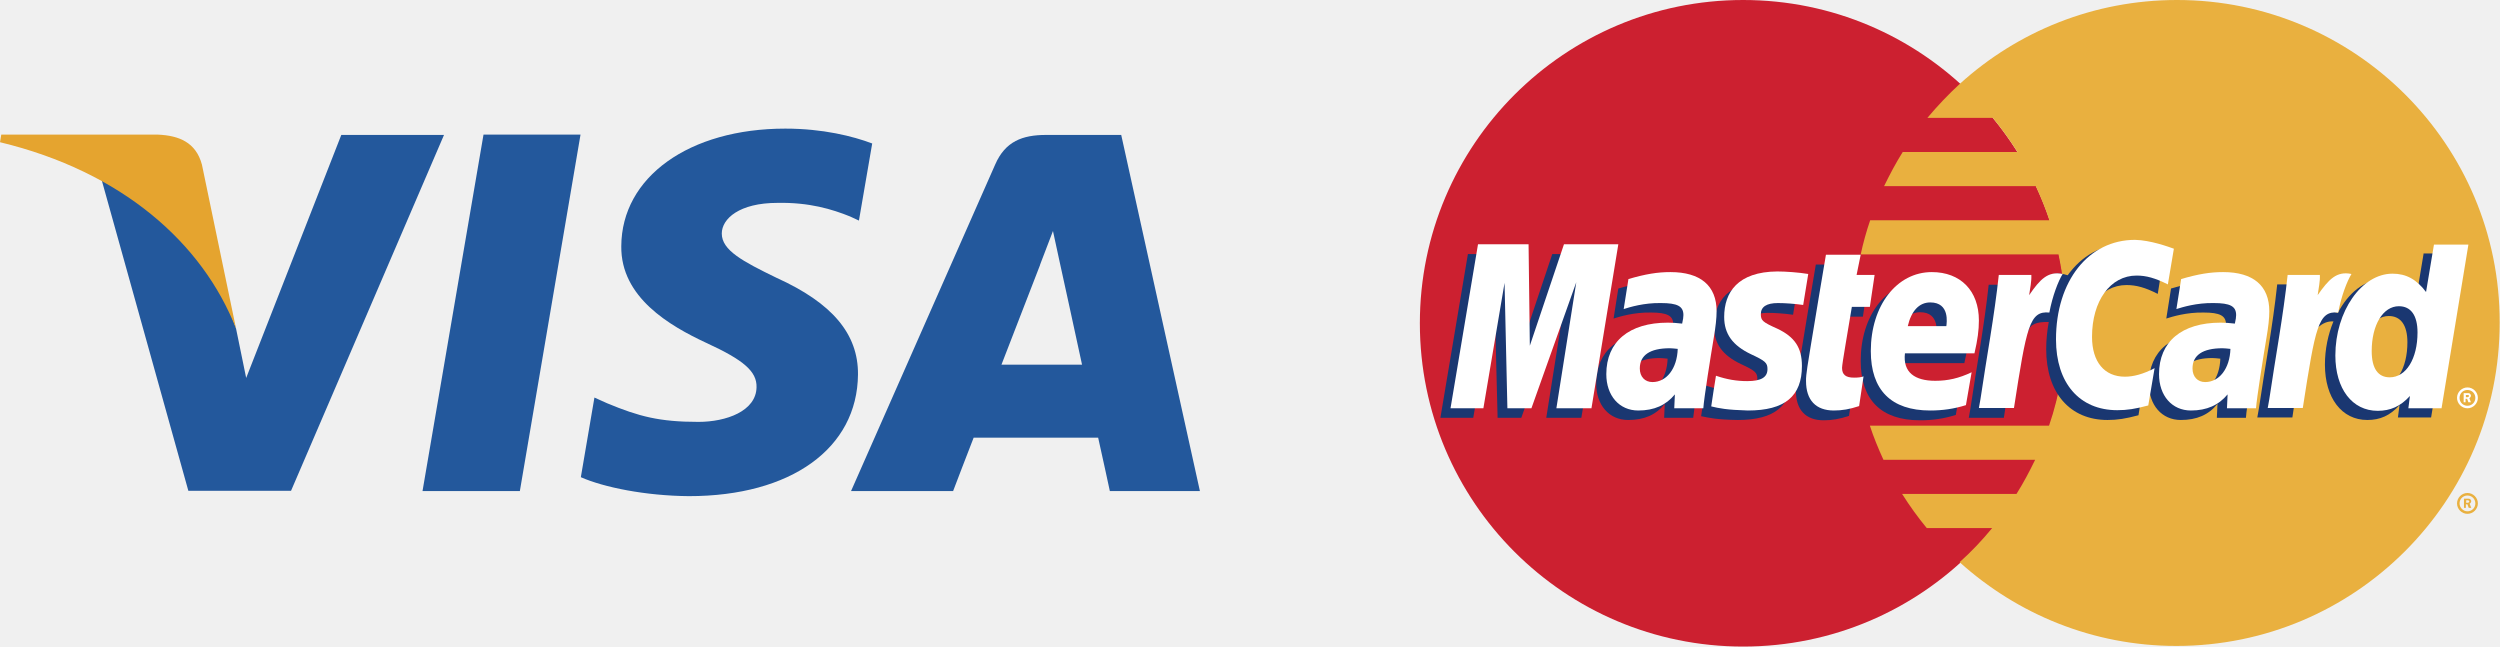
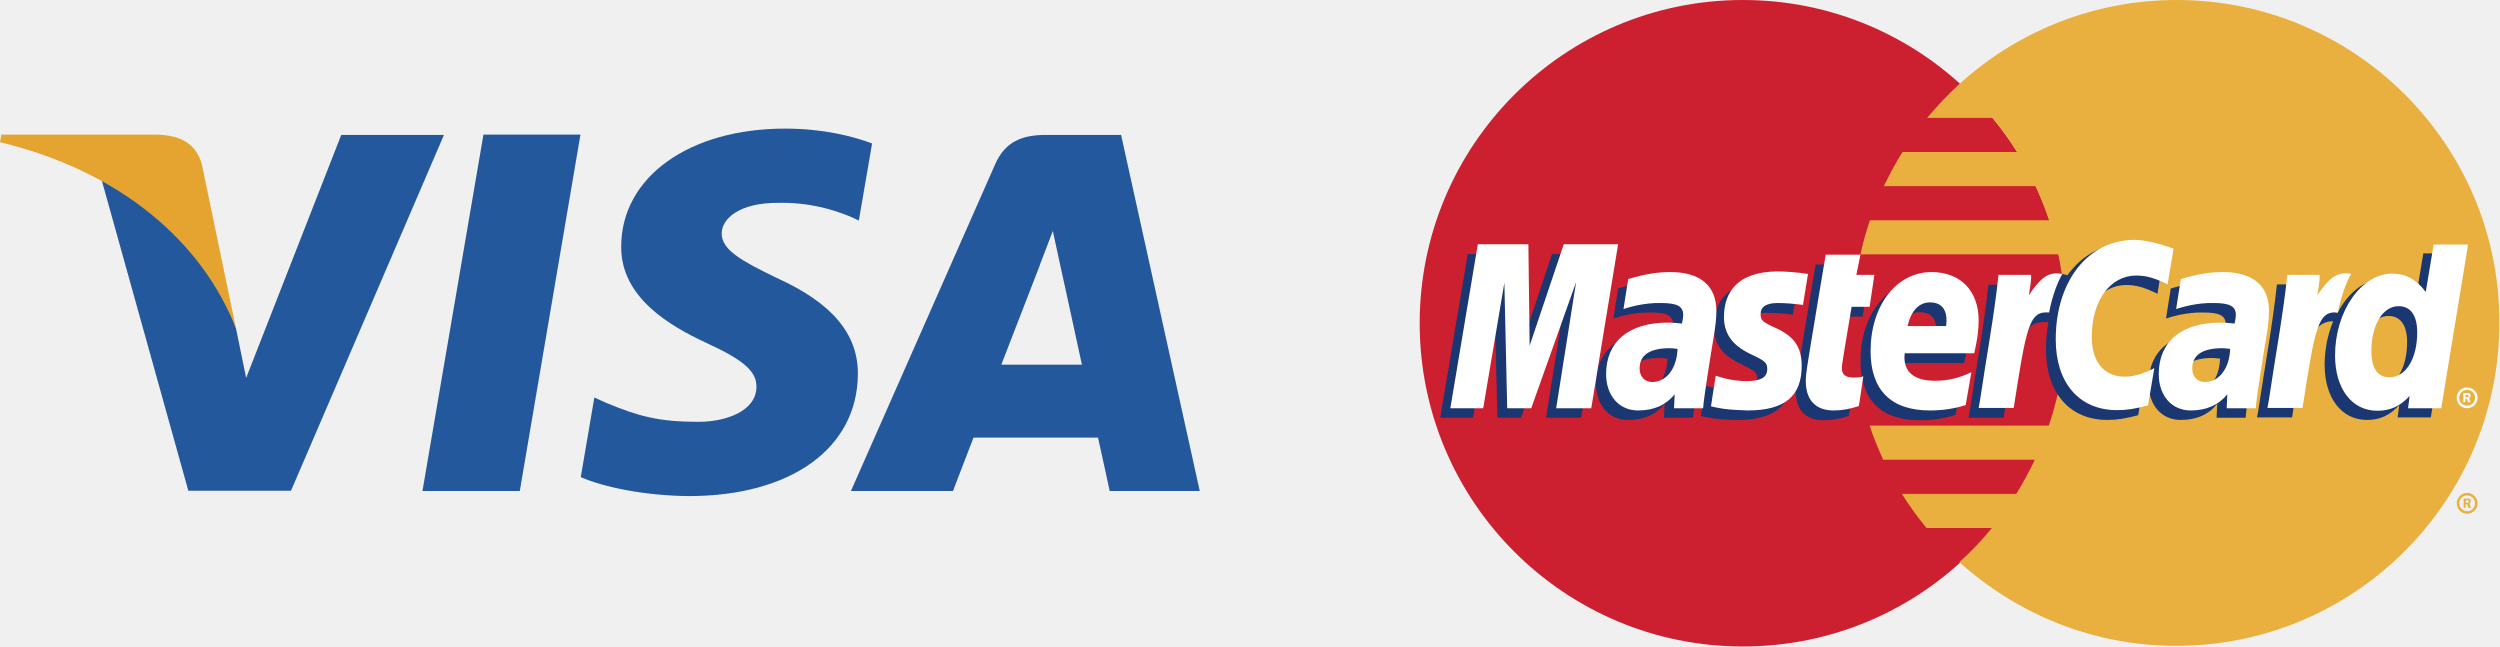
- <svg xmlns="http://www.w3.org/2000/svg" version="1.1" id="Layer_1" x="0px" y="0px" viewBox="0 0 791.1 204.5" style="enable-background:new 0 0 791.1 204.5;" xml:space="preserve">
+ <svg xmlns="http://www.w3.org/2000/svg" version="1.1" id="Layer_1" x="0px" y="0px" width="791.2" height="204.5" viewBox="0 0 791.2 204.5" style="enable-background:new 0 0 791.1 204.5;" xml:space="preserve">
  <style type="text/css">
	.st0{fill:#CC2030;}
	.st1{fill:#E9B03F;}
	.st2{fill:#1A3771;}
	.st3{fill:#FFFFFF;}
	.st4{fill:#23589C;}
	.st5{fill:#E5A42F;}
</style>
  <g>
    <g>
      <g>
        <g>
          <circle class="st0" cx="551.6" cy="102.3" r="102.3" />
          <g>
            <path class="st1" d="M688.9,0c-26.4,0-50.5,10-68.7,26.5c-3.7,3.4-7.1,7-10.3,10.8h20.7c2.8,3.4,5.4,7,7.8,10.8h-36.3       c-2.2,3.5-4.1,7.1-5.9,10.8h48c1.6,3.5,3.1,7.1,4.3,10.8h-56.7c-1.2,3.5-2.2,7.1-3,10.8h62.6c1.5,7,2.3,14.2,2.3,21.7       c0,11.4-1.8,22.3-5.3,32.5h-56.7c1.2,3.7,2.7,7.3,4.3,10.8h48c-1.8,3.7-3.7,7.3-5.9,10.8h-36.2c2.4,3.8,5,7.4,7.8,10.8h20.7       c-3.2,3.9-6.6,7.5-10.3,10.8c18.2,16.4,42.2,26.5,68.6,26.5c56.5,0,102.3-45.8,102.3-102.3C791.1,45.8,745.3,0,688.9,0z" />
          </g>
        </g>
        <path class="st1" d="M777.5,159.3c0-1.8,1.5-3.3,3.3-3.3c1.8,0,3.3,1.5,3.3,3.3c0,1.8-1.5,3.3-3.3,3.3     C779,162.6,777.5,161.1,777.5,159.3z M780.8,161.8c1.4,0,2.5-1.1,2.5-2.5c0-1.4-1.1-2.5-2.5-2.5c-1.4,0-2.5,1.1-2.5,2.5     C778.3,160.6,779.4,161.8,780.8,161.8z M780.4,160.7h-0.7v-2.9h1.2c0.3,0,0.5,0,0.7,0.1c0.2,0.2,0.4,0.4,0.4,0.7     c0,0.3-0.2,0.6-0.5,0.8l0.5,1.3h-0.8l-0.4-1.1h-0.5V160.7z M780.4,159.1h0.4c0.1,0,0.3,0,0.4-0.1c0.1-0.1,0.2-0.2,0.2-0.3     c0-0.1-0.1-0.2-0.2-0.3c-0.1-0.1-0.3-0.1-0.4-0.1h-0.4V159.1z" />
      </g>
      <g>
        <g>
          <path class="st2" d="M527.7,113.5c-1.2-0.1-1.7-0.2-2.5-0.2c-6.3,0-9.5,2.2-9.5,6.4c0,2.6,1.6,4.3,4,4.3      C524.2,124,527.5,119.7,527.7,113.5z M535.8,132.2c-1.5,0-9.2,0-9.2,0l0.2-4.4c-2.8,3.5-6.5,5.1-11.6,5.1      c-6,0-10.1-4.7-10.1-11.5c0-10.3,7.2-16.3,19.5-16.3c1.3,0,2.9,0.1,4.5,0.3c0.3-1.4,0.4-2,0.4-2.7c0-2.8-1.9-3.8-7.1-3.8      c-5.4-0.1-9.9,1.3-11.8,1.9c0.1-0.7,1.5-9.5,1.5-9.5c5.5-1.6,9.2-2.2,13.3-2.2c9.5,0,14.6,4.3,14.6,12.4c0,2.2-0.3,4.8-0.9,8.4      C538.1,116,536.1,129.1,535.8,132.2z" />
          <polygon class="st2" points="500.4,132.2 489.3,132.2 495.6,92.4 481.4,132.2 473.9,132.2 472.9,92.6 466.2,132.2 455.8,132.2       464.5,80.4 480.5,80.4 481.5,109.4 491.2,80.4 508.9,80.4     " />
          <path class="st2" d="M702.6,113.5c-1.2-0.1-1.7-0.2-2.5-0.2c-6.3,0-9.5,2.2-9.5,6.4c0,2.6,1.5,4.3,4,4.3      C699.1,124,702.4,119.7,702.6,113.5z M710.7,132.2c-1.5,0-9.2,0-9.2,0l0.2-4.4c-2.8,3.5-6.6,5.1-11.6,5.1      c-6,0-10.1-4.7-10.1-11.5c0-10.3,7.2-16.3,19.5-16.3c1.3,0,2.9,0.1,4.5,0.3c0.3-1.4,0.4-2,0.4-2.7c0-2.8-1.9-3.8-7.1-3.8      c-5.4-0.1-9.9,1.3-11.8,1.9c0.1-0.7,1.5-9.5,1.5-9.5c5.5-1.6,9.2-2.2,13.3-2.2c9.5,0,14.6,4.3,14.6,12.4c0,2.2-0.3,4.8-0.9,8.4      C713,116,710.9,129.1,710.7,132.2z" />
          <path class="st2" d="M585.1,131.6c-3,1-5.4,1.4-8,1.4c-5.7,0-8.8-3.3-8.8-9.3c-0.1-1.9,0.8-6.8,1.5-11.2      c0.6-3.9,4.8-28.8,4.8-28.8h11l-1.3,6.4h6.7l-1.5,10.1h-6.7c-1.3,8-3.1,18-3.1,19.3c0,2.2,1.2,3.1,3.8,3.1c1.3,0,2.2-0.1,3-0.4      L585.1,131.6z" />
          <path class="st2" d="M618.9,131.3c-3.8,1.2-7.4,1.7-11.3,1.7c-12.4,0-18.8-6.5-18.8-18.8c0-14.4,8.2-25,19.3-25      c9.1,0,14.9,5.9,14.9,15.3c0,3.1-0.4,6.1-1.4,10.4h-22c-0.7,6.1,3.2,8.7,9.6,8.7c3.9,0,7.5-0.8,11.5-2.7L618.9,131.3z       M612.7,106.3c0.1-0.9,1.2-7.5-5.1-7.5c-3.5,0-6,2.7-7,7.5H612.7z" />
          <path class="st2" d="M542.4,103.4c0,5.3,2.6,9,8.5,11.8c4.5,2.1,5.2,2.7,5.2,4.7c0,2.6-2,3.8-6.4,3.8c-3.3,0-6.4-0.5-9.9-1.7      c0,0-1.5,9.3-1.5,9.7c2.5,0.5,4.8,1.1,11.6,1.2c11.7,0,17.1-4.5,17.1-14.1c0-5.8-2.3-9.2-7.8-11.8c-4.7-2.1-5.2-2.6-5.2-4.6      c0-2.3,1.8-3.4,5.4-3.4c2.2,0,5.2,0.2,8,0.6l1.6-9.8c-2.9-0.5-7.2-0.8-9.8-0.8C546.7,89.1,542.4,95.6,542.4,103.4z" />
          <path class="st2" d="M672.9,90.2c3.1,0,6,0.8,9.9,2.8l1.8-11.3c-1.6-0.6-7.4-4.4-12.2-4.4c-7.4,0-13.7,3.7-18.1,9.8      c-6.4-2.1-9.1,2.2-12.3,6.5l-2.9,0.7c0.2-1.4,0.4-2.8,0.4-4.2h-10.2c-1.4,13.1-3.9,26.3-5.8,39.3l-0.5,2.8h11.1      c1.9-12,2.9-19.8,3.5-25l4.2-2.3c0.6-2.3,2.6-3.1,6.5-3c-0.5,2.8-0.8,5.6-0.8,8.6c0,13.8,7.5,22.4,19.4,22.4      c3.1,0,5.7-0.4,9.8-1.5l1.9-11.8c-3.7,1.8-6.7,2.7-9.4,2.7c-6.5,0-10.4-4.8-10.4-12.6C658.8,98.2,664.6,90.2,672.9,90.2z" />
          <path class="st2" d="M766.9,80.4l-2.5,15c-3-4-6.3-6.9-10.6-6.9c-5.6,0-10.7,4.2-14,10.5c-4.6-1-9.5-2.6-9.5-2.6l0,0      c0.4-3.5,0.5-5.6,0.5-6.4h-10.2c-1.4,13.1-3.9,26.3-5.8,39.3l-0.5,2.8h11.1c1.5-9.7,2.6-17.8,3.5-24.2c3.8-3.4,5.7-6.4,9.5-6.2      c-1.7,4.1-2.7,8.8-2.7,13.7c0,10.5,5.3,17.5,13.4,17.5c4.1,0,7.2-1.4,10.2-4.7l-0.5,3.9h10.5l8.5-51.9H766.9z M753,122.5      c-3.8,0-5.7-2.8-5.7-8.3c0-8.3,3.6-14.2,8.6-14.2c3.8,0,5.9,2.9,5.9,8.3C761.8,116.6,758.2,122.5,753,122.5z" />
        </g>
        <g>
          <polygon class="st3" points="503.6,129.2 492.5,129.2 498.8,89.3 484.6,129.2 477,129.2 476.1,89.5 469.4,129.2 459,129.2       467.7,77.3 483.7,77.3 484.1,109.4 494.9,77.3 512.1,77.3     " />
          <path class="st3" d="M530.9,110.4c-1.2-0.1-1.7-0.2-2.5-0.2c-6.3,0-9.5,2.2-9.5,6.4c0,2.6,1.6,4.3,4,4.3      C527.4,120.9,530.7,116.6,530.9,110.4z M539,129.2c-1.5,0-9.2,0-9.2,0l0.2-4.4c-2.8,3.4-6.5,5.1-11.6,5.1      c-6,0-10.1-4.7-10.1-11.5c0-10.3,7.2-16.3,19.5-16.3c1.3,0,2.9,0.1,4.5,0.3c0.3-1.4,0.4-2,0.4-2.7c0-2.8-1.9-3.8-7.1-3.8      c-5.4-0.1-9.9,1.3-11.8,1.9c0.1-0.7,1.5-9.5,1.5-9.5c5.5-1.6,9.2-2.2,13.3-2.2c9.5,0,14.6,4.3,14.6,12.4c0,2.2-0.3,4.9-0.9,8.4      C541.3,112.9,539.2,126,539,129.2z" />
          <path class="st3" d="M687.9,78.7L686,90c-4-2-6.8-2.8-9.9-2.8c-8.3,0-14.1,8-14.1,19.4c0,7.9,3.9,12.6,10.4,12.6      c2.7,0,5.8-0.8,9.4-2.7l-2,11.8c-4.1,1.1-6.7,1.5-9.8,1.5c-12,0-19.4-8.6-19.4-22.4c0-18.5,10.3-31.5,25-31.5      C680.5,76,686.2,78.1,687.9,78.7z" />
          <path class="st3" d="M705.8,110.4c-1.2-0.1-1.7-0.2-2.5-0.2c-6.3,0-9.5,2.2-9.5,6.4c0,2.6,1.6,4.3,4,4.3      C702.3,120.9,705.6,116.6,705.8,110.4z M713.9,129.2c-1.5,0-9.2,0-9.2,0l0.2-4.4c-2.8,3.4-6.6,5.1-11.6,5.1      c-6,0-10.1-4.7-10.1-11.5c0-10.3,7.2-16.3,19.5-16.3c1.3,0,2.9,0.1,4.5,0.3c0.3-1.4,0.4-2,0.4-2.7c0-2.8-1.9-3.8-7.1-3.8      c-5.4-0.1-9.9,1.3-11.8,1.9c0.1-0.7,1.5-9.5,1.5-9.5c5.5-1.6,9.2-2.2,13.3-2.2c9.5,0,14.6,4.3,14.6,12.4c0,2.2-0.3,4.9-0.9,8.4      C716.2,112.9,714.1,126,713.9,129.2z" />
          <path class="st3" d="M588.3,128.5c-3,1-5.4,1.4-8,1.4c-5.7,0-8.8-3.3-8.8-9.3c-0.1-1.9,0.8-6.8,1.5-11.2      c0.6-3.9,4.8-28.8,4.8-28.8h11l-1.3,6.4h5.7l-1.5,10.1h-5.7c-1.3,8-3.1,18-3.1,19.3c0,2.2,1.2,3.1,3.8,3.1c1.3,0,2.2-0.1,3-0.4      L588.3,128.5z" />
          <path class="st3" d="M622.1,128.2c-3.8,1.2-7.5,1.7-11.3,1.7c-12.4,0-18.8-6.5-18.8-18.8c0-14.4,8.2-25,19.3-25      c9.1,0,14.9,5.9,14.9,15.3c0,3.1-0.4,6.1-1.4,10.4h-22c-0.7,6.1,3.2,8.7,9.6,8.7c4,0,7.5-0.8,11.5-2.7L622.1,128.2z       M615.9,103.2c0.1-0.9,1.2-7.5-5.1-7.5c-3.5,0-6,2.7-7.1,7.5H615.9z" />
          <path class="st3" d="M545.6,100.3c0,5.3,2.6,9,8.5,11.8c4.5,2.1,5.2,2.7,5.2,4.7c0,2.6-2,3.8-6.4,3.8c-3.3,0-6.4-0.5-9.9-1.7      c0,0-1.5,9.3-1.5,9.7c2.5,0.6,4.8,1.1,11.6,1.3c11.7,0,17.1-4.5,17.1-14.1c0-5.8-2.3-9.2-7.8-11.8c-4.7-2.1-5.2-2.6-5.2-4.6      c0-2.3,1.8-3.5,5.4-3.5c2.2,0,5.2,0.2,8,0.6l1.6-9.8c-2.9-0.5-7.2-0.8-9.8-0.8C549.9,86,545.6,92.5,545.6,100.3z" />
          <path class="st3" d="M772.6,129.2h-10.5l0.5-3.9c-3,3.3-6.2,4.7-10.2,4.7c-8.1,0-13.4-7-13.4-17.5c0-14,8.3-25.9,18.1-25.9      c4.3,0,7.6,1.8,10.6,5.8l2.5-15h10.9L772.6,129.2z M756.2,119.4c5.2,0,8.8-5.9,8.8-14.2c0-5.4-2.1-8.3-5.9-8.3      c-5,0-8.6,5.9-8.6,14.2C750.5,116.6,752.5,119.4,756.2,119.4z" />
          <path class="st3" d="M723.9,87c-1.4,13.1-3.9,26.3-5.8,39.3l-0.5,2.8h11.1c4-25.8,4.9-30.8,11.2-30.2c1-5.3,2.8-9.9,4.2-12.2      c-4.7-1-7.2,1.7-10.7,6.7c0.3-2.2,0.8-4.3,0.7-6.4H723.9z" />
          <path class="st3" d="M632.5,87c-1.4,13.1-3.9,26.3-5.8,39.3l-0.5,2.8h11.1c4-25.8,4.9-30.8,11.2-30.2c1-5.3,2.8-9.9,4.2-12.2      c-4.6-1-7.2,1.7-10.6,6.7c0.3-2.2,0.8-4.3,0.7-6.4H632.5z" />
          <g>
            <path class="st3" d="M777.5,125.9c0-1.8,1.5-3.3,3.3-3.3c1.8,0,3.3,1.5,3.3,3.3c0,1.8-1.5,3.3-3.3,3.3       C779,129.2,777.5,127.7,777.5,125.9z M780.8,128.4c1.4,0,2.5-1.1,2.5-2.5c0-1.4-1.1-2.5-2.5-2.5c-1.4,0-2.5,1.1-2.5,2.5       C778.3,127.3,779.4,128.4,780.8,128.4z M780.3,127.3h-0.7v-2.9h1.2c0.3,0,0.5,0,0.7,0.1c0.2,0.2,0.4,0.4,0.4,0.7       c0,0.3-0.2,0.6-0.5,0.8l0.5,1.3h-0.8l-0.4-1.1h-0.5V127.3z M780.3,125.7h0.4c0.1,0,0.3,0,0.4-0.1c0.1-0.1,0.2-0.2,0.2-0.3       c0-0.1-0.1-0.2-0.2-0.3c-0.1-0.1-0.3,0-0.4,0h-0.4V125.7z" />
          </g>
        </g>
      </g>
    </g>
    <g>
      <polygon class="st4" points="133.7,155.4 153,42.6 183.7,42.6 164.5,155.4   " />
      <path class="st4" d="M276,45.4c-6.1-2.3-15.6-4.7-27.5-4.7c-30.4,0-51.8,15.3-51.9,37.2c-0.2,16.2,15.3,25.2,26.9,30.6    c12,5.5,16,9.1,15.9,14c-0.1,7.6-9.6,11-18.4,11c-12.3,0-18.8-1.7-28.9-5.9l-4-1.8l-4.3,25.2c7.2,3.2,20.5,5.9,34.2,6    c32.3,0,53.3-15.1,53.5-38.5c0.1-12.8-8.1-22.6-25.8-30.6c-10.7-5.2-17.3-8.7-17.3-14c0-4.7,5.6-9.7,17.6-9.7    c10.1-0.2,17.3,2,23,4.3l2.8,1.3L276,45.4" />
      <path class="st4" d="M354.8,42.7H331c-7.4,0-12.9,2-16.1,9.4l-45.6,103.3h32.3c0,0,5.3-13.9,6.5-16.9c3.5,0,34.9,0,39.4,0    c0.9,3.9,3.7,16.9,3.7,16.9h28.5L354.8,42.7 M316.9,115.4c2.5-6.5,12.2-31.5,12.2-31.5c-0.2,0.3,2.5-6.5,4.1-10.8l2.1,9.7    c0,0,5.9,26.9,7.1,32.6H316.9z" />
      <path class="st4" d="M108,42.7l-30.1,76.9L74.7,104c-5.6-18-23.1-37.5-42.6-47.3l27.5,98.6l32.5,0l48.4-112.6H108" />
      <path class="st5" d="M50,42.6H0.4L0,45c38.6,9.3,64.1,31.9,74.7,59L63.9,52.1C62,45,56.6,42.9,50,42.6" />
    </g>
  </g>
</svg>
